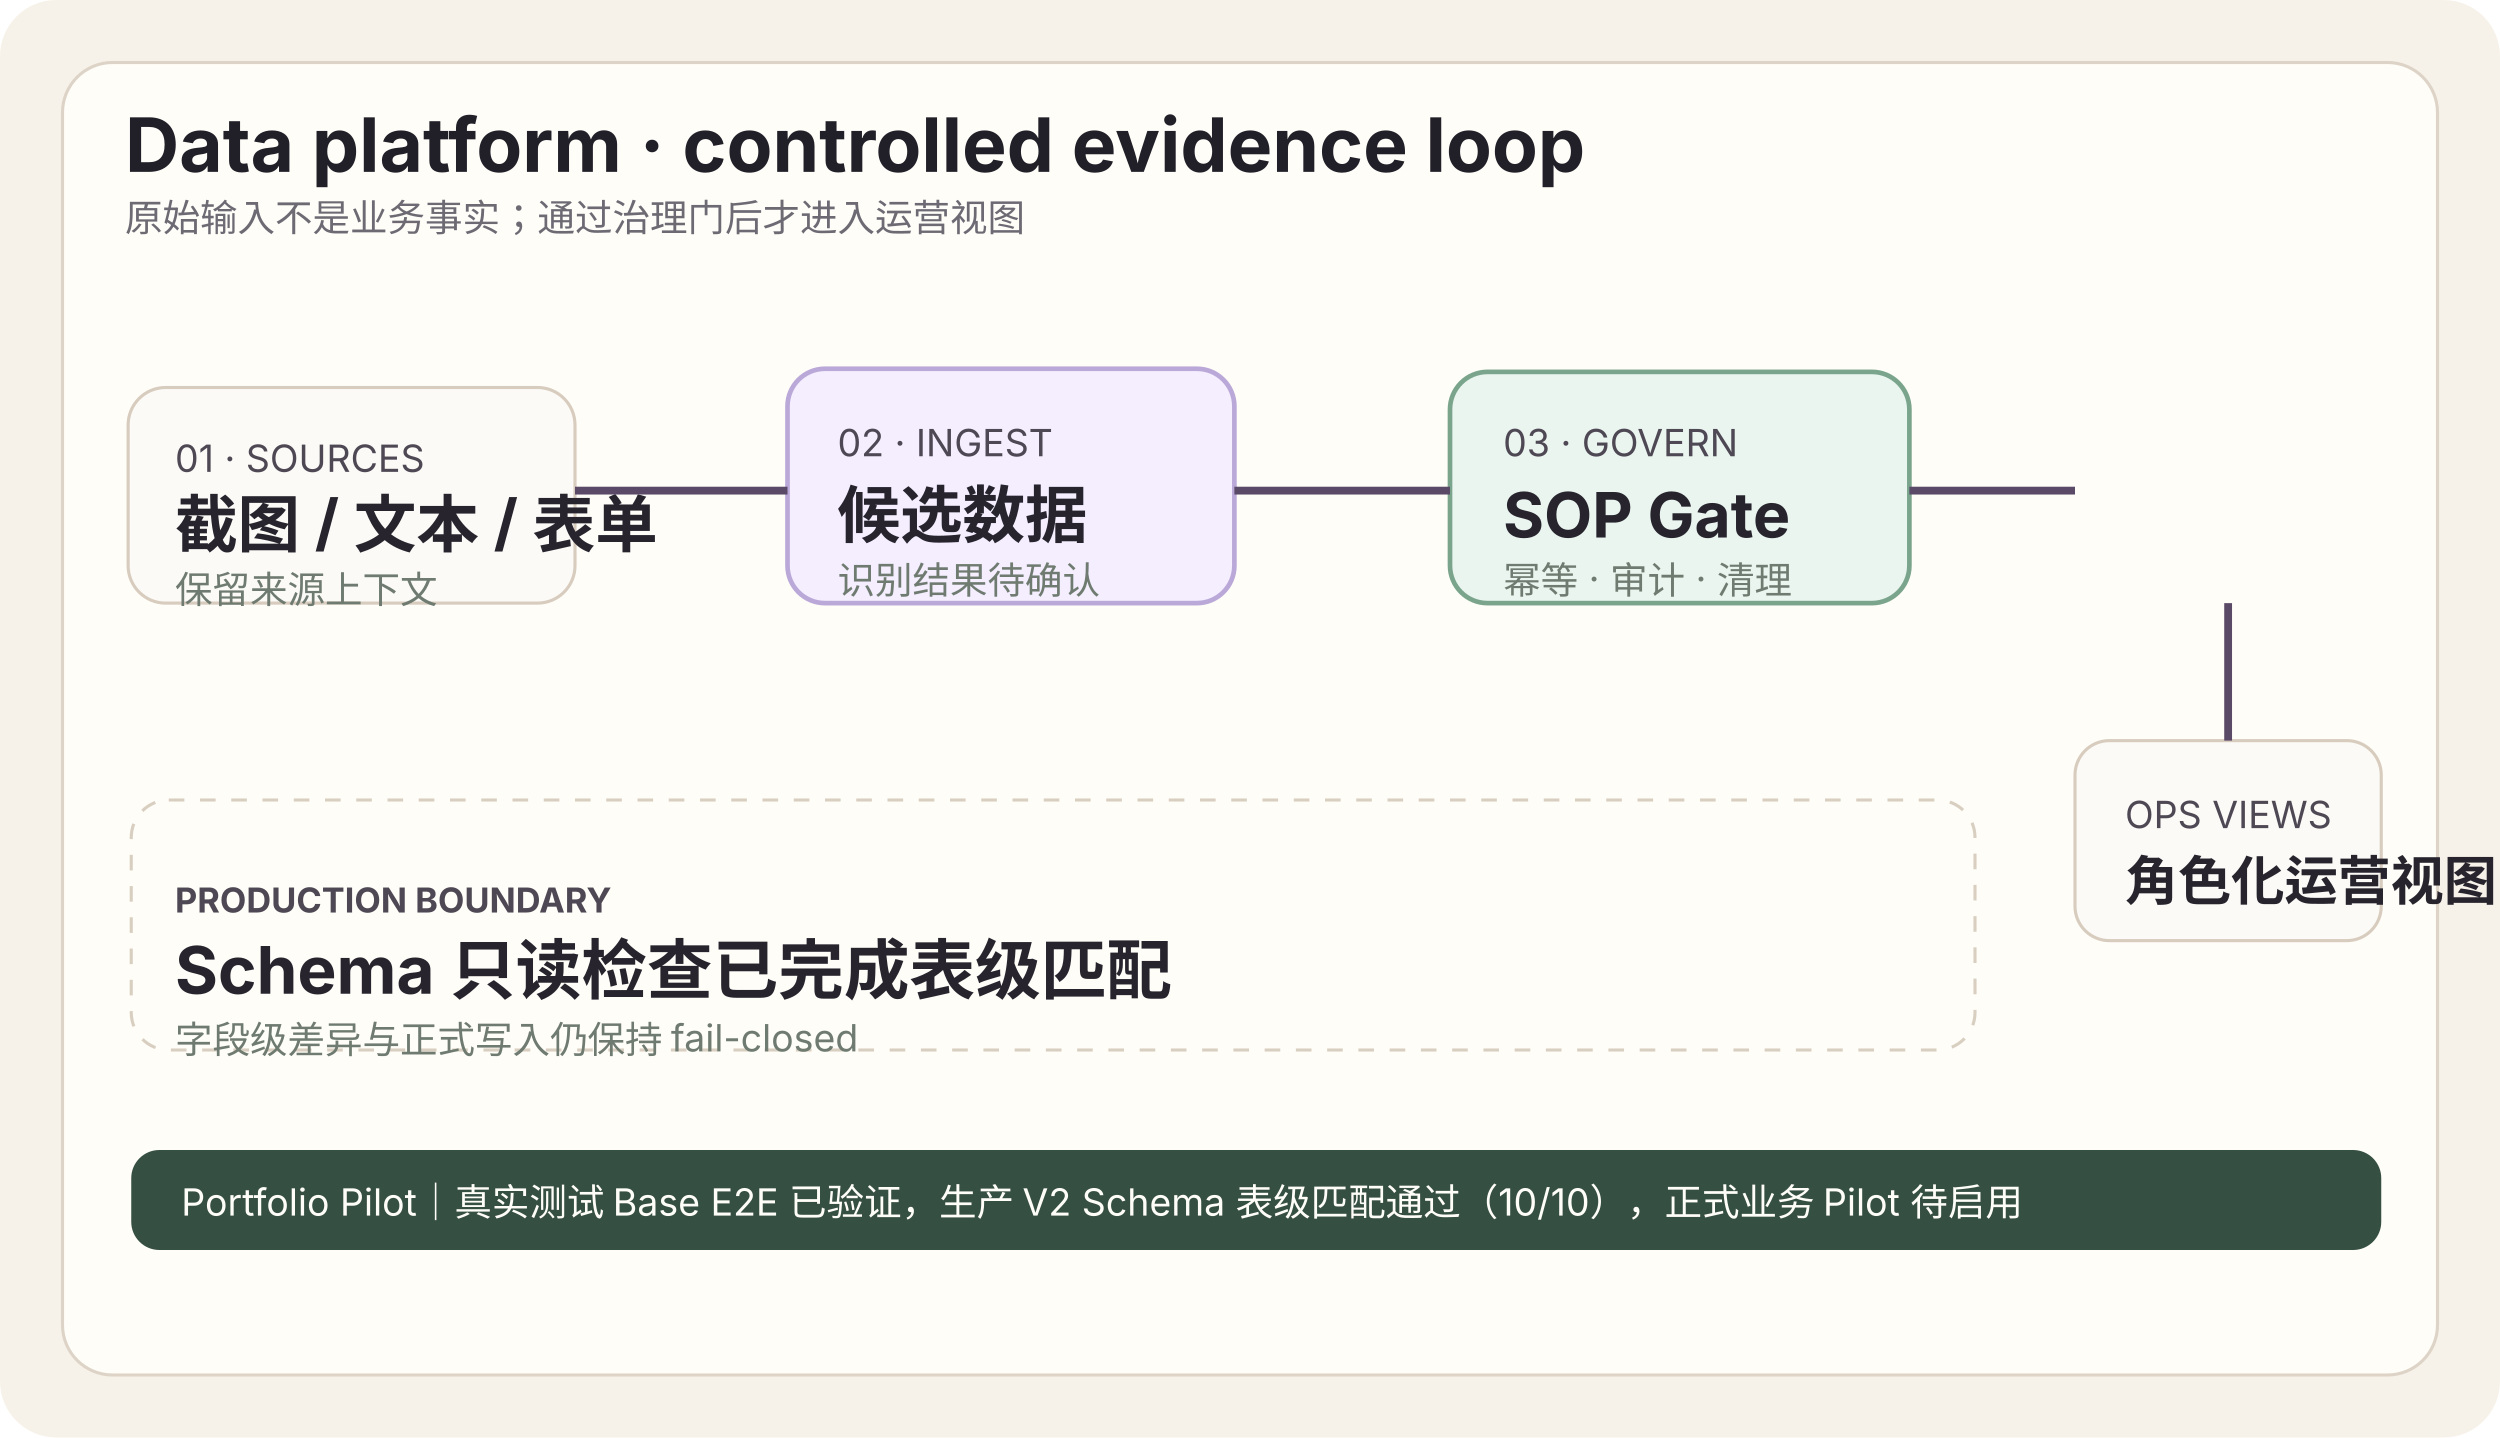
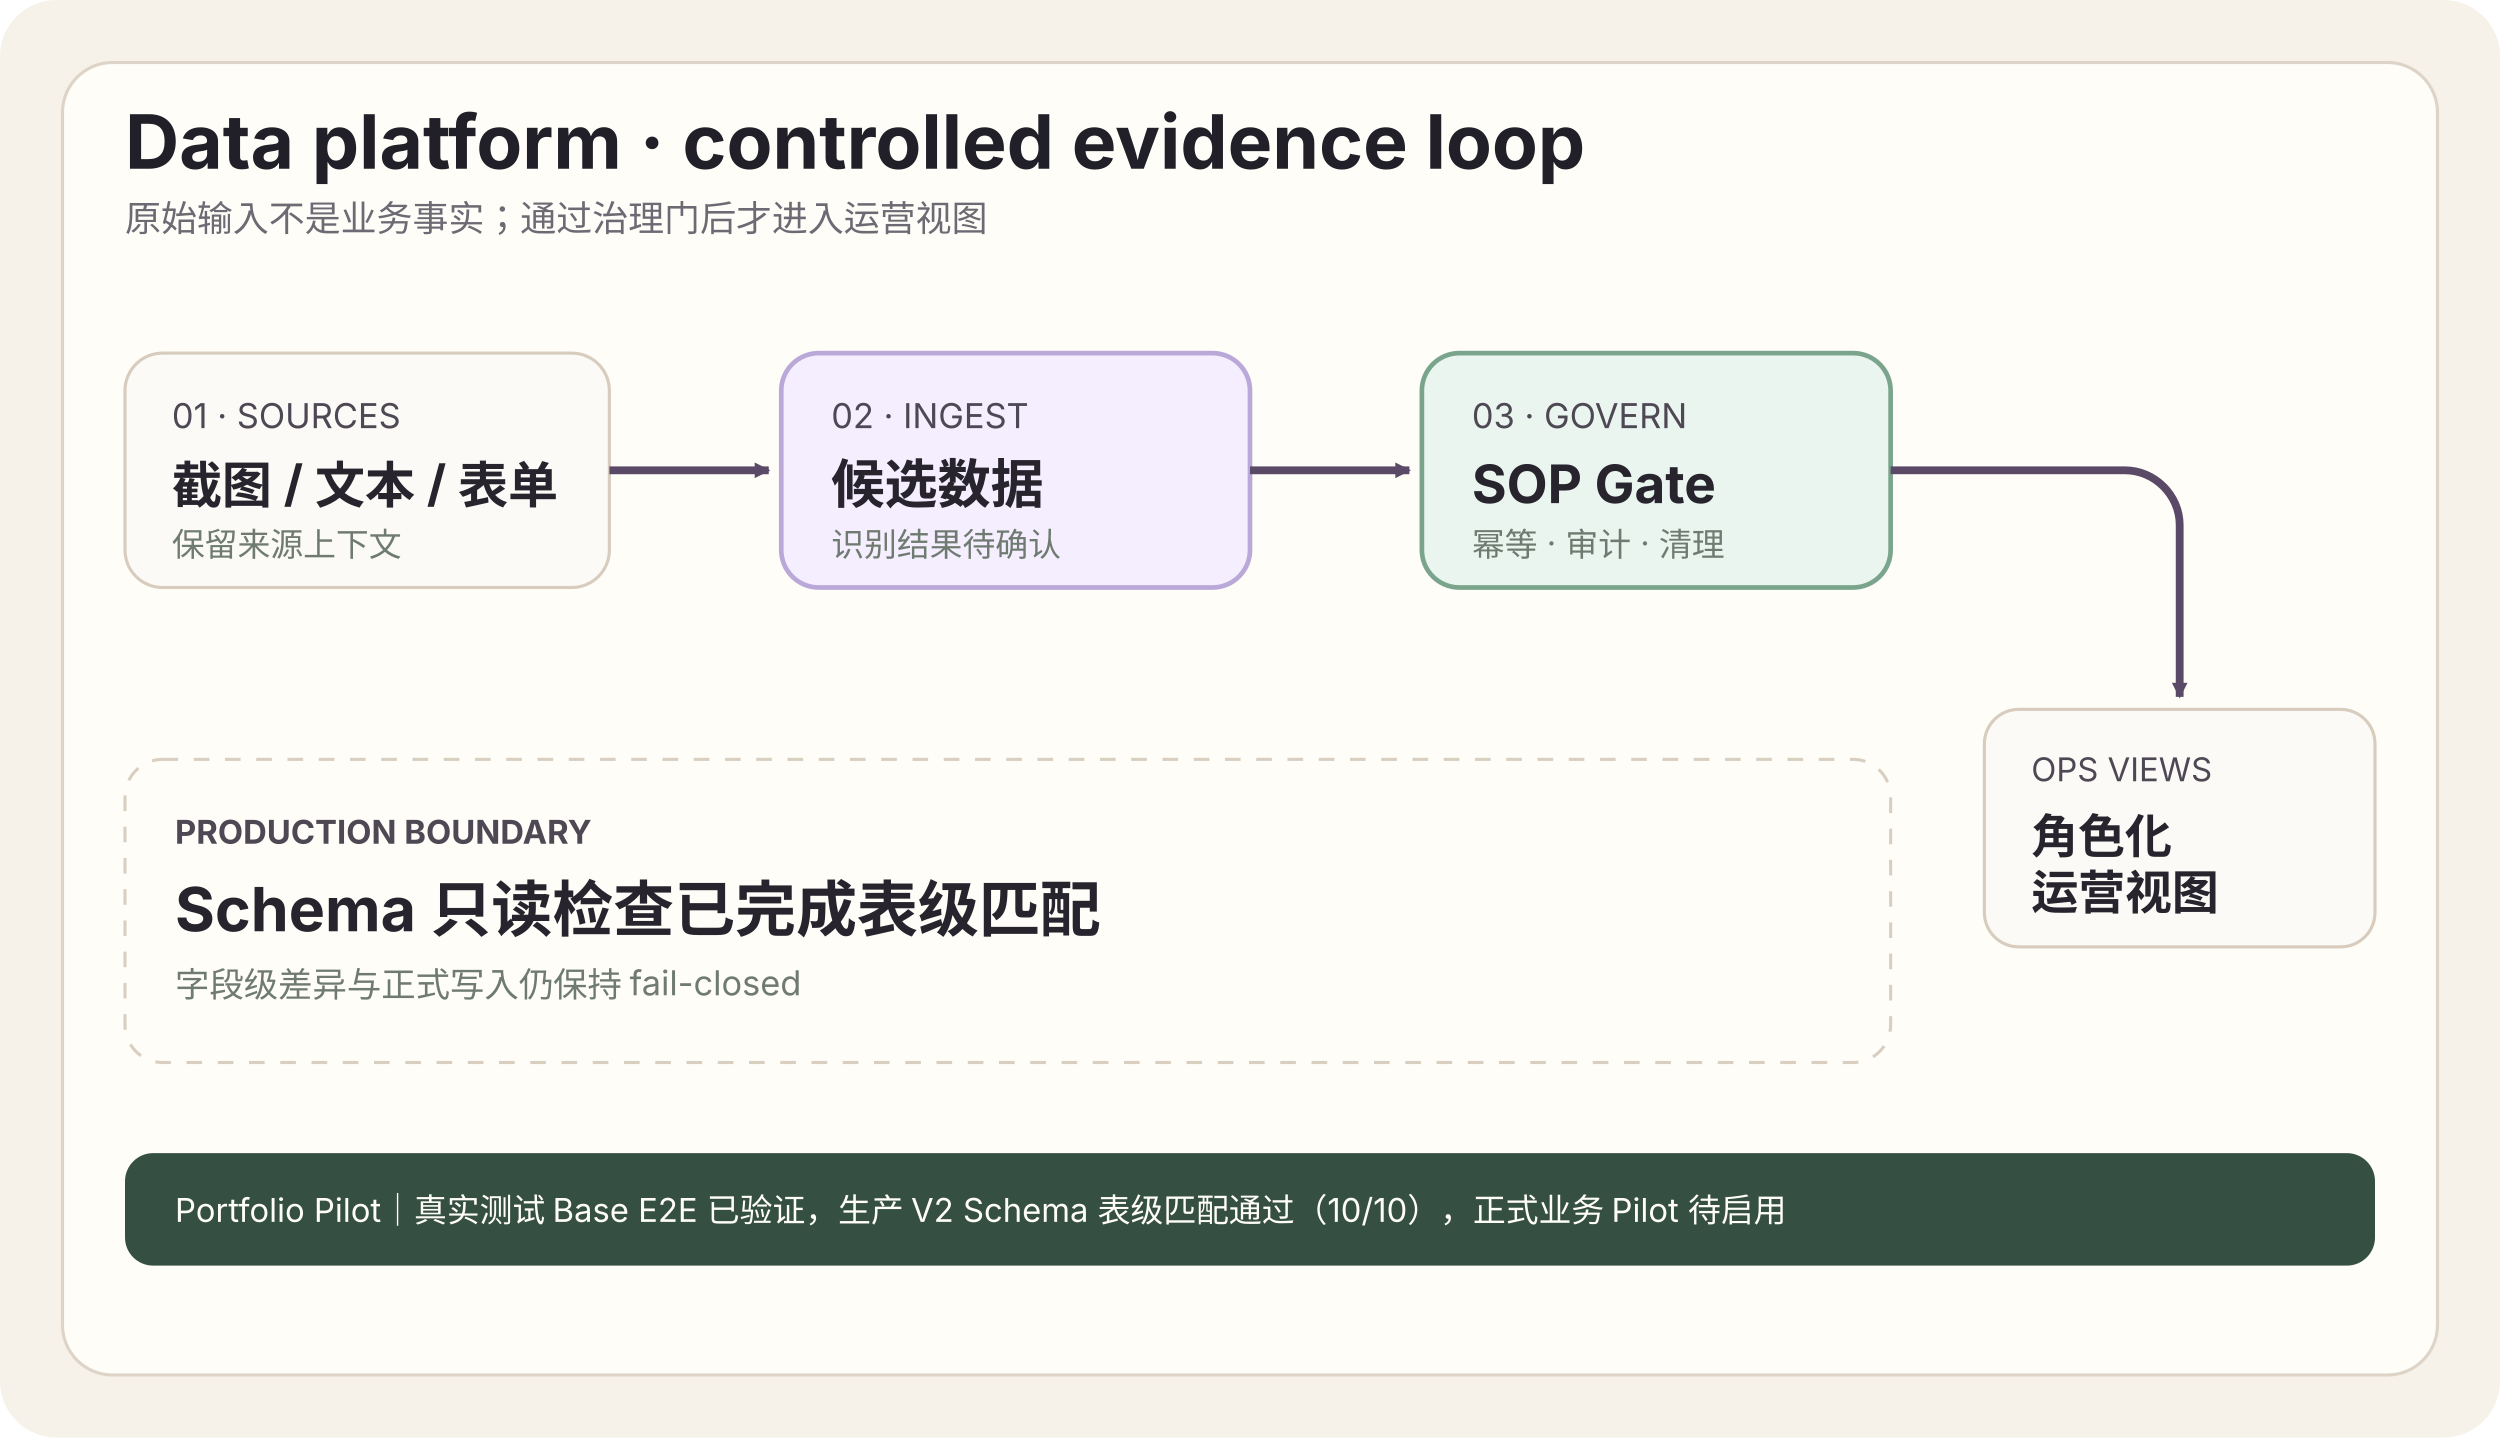
<svg xmlns="http://www.w3.org/2000/svg" width="1600" height="920" viewBox="0 0 1600 920" fill="none">
+   <defs>
+     <marker id="arrow" markerWidth="10" markerHeight="10" refX="9" refY="5" orient="auto" markerUnits="userSpaceOnUse">
+       <path d="M0 0L10 5L0 10Z" fill="#5A4A67" />
+     </marker>
+   </defs>
  <rect width="1600" height="920" rx="36" fill="#F7F2E9" />
  <rect x="40" y="40" width="1520" height="840" rx="32" fill="#FFFDF8" stroke="#DDD4C7" stroke-width="2" />
-   <text x="80" y="110" fill="#211F28" font-size="48" font-weight="700" font-family="Inter, Arial">Data platform · controlled evidence loop</text>
-   <text x="80" y="148" fill="#6D6A74" font-size="24" font-family="Inter, Arial">原始输入不是业务事实；通过治理门后才进入运营视图</text>
-   <rect x="82" y="248" width="286" height="138" rx="24" fill="#FBFAF6" stroke="#D7CCBE" stroke-width="2" />
-   <rect x="504" y="236" width="286" height="150" rx="24" fill="#F4EEFF" stroke="#BAA8D8" stroke-width="3" />
-   <rect x="928" y="238" width="294" height="148" rx="24" fill="#EAF5EF" stroke="#7AA58C" stroke-width="3" />
-   <rect x="1328" y="474" width="196" height="128" rx="22" fill="#FBFAF6" stroke="#D7CCBE" stroke-width="2" />
-   <text x="112" y="302" fill="#4E4854" font-size="24" font-family="Inter, Arial">01 · SOURCES</text>
-   <text x="112" y="350" fill="#27242E" font-size="40" font-weight="700" font-family="Inter, Arial">截图 / 文本 / 表单</text>
-   <text x="112" y="386" fill="#6F7B70" font-size="24" font-family="Inter, Arial">保留来源上下文</text>
-   <text x="536" y="292" fill="#4E4854" font-size="24" font-family="Inter, Arial">02 · INGEST</text>
-   <text x="536" y="344" fill="#27242E" font-size="40" font-weight="700" font-family="Inter, Arial">候选数据</text>
-   <text x="536" y="380" fill="#6F7B70" font-size="24" font-family="Inter, Arial">识别结果待确认</text>
-   <text x="962" y="292" fill="#4E4854" font-size="24" font-family="Inter, Arial">03 · GOVERN</text>
-   <text x="962" y="344" fill="#27242E" font-size="40" font-weight="700" font-family="Inter, Arial">SOP Gate</text>
-   <text x="962" y="380" fill="#6F7B70" font-size="24" font-family="Inter, Arial">幂等 · 审计 · 清理</text>
-   <text x="1360" y="530" fill="#4E4854" font-size="24" font-family="Inter, Arial">OPS VIEWS</text>
-   <text x="1360" y="576" fill="#27242E" font-size="34" font-weight="700" font-family="Inter, Arial">角色化运营视图</text>
-   <path d="M368 314H504" stroke="#5A4A67" stroke-width="5" />
-   <path d="M790 314H928" stroke="#5A4A67" stroke-width="5" />
-   <path d="M1222 314H1328" stroke="#5A4A67" stroke-width="5" />
-   <path d="M1426 386V474" stroke="#5A4A67" stroke-width="5" />
-   <rect x="84" y="512" width="1180" height="160" rx="24" fill="#FFFDF8" stroke="#D8CFC1" stroke-width="2" stroke-dasharray="10 10" />
-   <text x="112" y="584" fill="#4E4854" font-size="22" font-family="Inter, Arial" font-weight="700">PRODUCTION BOUNDARY</text>
-   <text x="112" y="636" fill="#27242E" font-size="42" font-weight="700" font-family="Inter, Arial">Schema 只读检查已完成表级匹配</text>
-   <text x="112" y="674" fill="#6F7B70" font-size="24" font-family="Inter, Arial">字段级差异与正式写入仍保持 fail-closed</text>
-   <rect x="84" y="736" width="1440" height="64" rx="18" fill="#364F43" />
-   <text x="116" y="778" fill="#FFFDF8" font-size="24" font-family="Inter, Arial">Portfolio Pilot｜真实测试 Base E2E 已验证，生产 V2 Schema 表级匹配通过（10/10），正式业务 Pilot 待启用</text>
+   <text x="80" y="108" fill="#211F28" font-size="48" font-weight="700" font-family="Inter, 'Noto Sans SC', 'Microsoft YaHei', Arial, sans-serif">Data platform · controlled evidence loop</text>
+   <text x="80" y="148" fill="#6D6A74" font-size="23" font-family="Inter, 'Noto Sans SC', 'Microsoft YaHei', Arial, sans-serif">原始输入不是业务事实；通过治理门后才进入运营视图</text>
+   <rect x="80" y="226" width="310" height="150" rx="24" fill="#FBFAF6" stroke="#D7CCBE" stroke-width="2" />
+   <text x="110" y="274" fill="#4E4854" font-size="22" font-family="Inter, 'Noto Sans SC', 'Microsoft YaHei', Arial, sans-serif">01 · SOURCES</text>
+   <text x="110" y="322" fill="#27242E" font-size="32" font-weight="700" font-family="Inter, 'Noto Sans SC', 'Microsoft YaHei', Arial, sans-serif">截图 / 文本 / 表单</text>
+   <text x="110" y="356" fill="#6F7B70" font-size="21" font-family="Inter, 'Noto Sans SC', 'Microsoft YaHei', Arial, sans-serif">保留来源上下文</text>
+   <rect x="500" y="226" width="300" height="150" rx="24" fill="#F4EEFF" stroke="#BAA8D8" stroke-width="3" />
+   <text x="532" y="274" fill="#4E4854" font-size="22" font-family="Inter, 'Noto Sans SC', 'Microsoft YaHei', Arial, sans-serif">02 · INGEST</text>
+   <text x="532" y="322" fill="#27242E" font-size="34" font-weight="700" font-family="Inter, 'Noto Sans SC', 'Microsoft YaHei', Arial, sans-serif">候选数据</text>
+   <text x="532" y="356" fill="#6F7B70" font-size="21" font-family="Inter, 'Noto Sans SC', 'Microsoft YaHei', Arial, sans-serif">识别结果待确认</text>
+   <rect x="910" y="226" width="300" height="150" rx="24" fill="#EAF5EF" stroke="#7AA58C" stroke-width="3" />
+   <text x="942" y="274" fill="#4E4854" font-size="22" font-family="Inter, 'Noto Sans SC', 'Microsoft YaHei', Arial, sans-serif">03 · GOVERN</text>
+   <text x="942" y="322" fill="#27242E" font-size="34" font-weight="700" font-family="Inter, 'Noto Sans SC', 'Microsoft YaHei', Arial, sans-serif">SOP Gate</text>
+   <text x="942" y="356" fill="#6F7B70" font-size="21" font-family="Inter, 'Noto Sans SC', 'Microsoft YaHei', Arial, sans-serif">幂等 · 审计 · 清理</text>
+   <path d="M390 301H492" stroke="#5A4A67" stroke-width="5" marker-end="url(#arrow)" />
+   <path d="M800 301H902" stroke="#5A4A67" stroke-width="5" marker-end="url(#arrow)" />
+   <rect x="1270" y="454" width="250" height="152" rx="22" fill="#FBFAF6" stroke="#D7CCBE" stroke-width="2" />
+   <text x="1300" y="500" fill="#4E4854" font-size="21" font-family="Inter, 'Noto Sans SC', 'Microsoft YaHei', Arial, sans-serif">OPS VIEWS</text>
+   <text x="1300" y="546" fill="#27242E" font-size="30" font-weight="700" font-family="Inter, 'Noto Sans SC', 'Microsoft YaHei', Arial, sans-serif">角色化</text>
+   <text x="1300" y="582" fill="#27242E" font-size="30" font-weight="700" font-family="Inter, 'Noto Sans SC', 'Microsoft YaHei', Arial, sans-serif">运营视图</text>
+   <path d="M1210 301H1360C1379 301 1395 317 1395 336V446" stroke="#5A4A67" stroke-width="5" fill="none" marker-end="url(#arrow)" />
+   <rect x="80" y="486" width="1130" height="194" rx="24" fill="#FFFDF8" stroke="#D8CFC1" stroke-width="2" stroke-dasharray="10 10" />
+   <text x="112" y="540" fill="#4E4854" font-size="21" font-family="Inter, 'Noto Sans SC', 'Microsoft YaHei', Arial, sans-serif" font-weight="700">PRODUCTION BOUNDARY</text>
+   <text x="112" y="596" fill="#27242E" font-size="39" font-weight="700" font-family="Inter, 'Noto Sans SC', 'Microsoft YaHei', Arial, sans-serif">Schema 只读检查已完成表级匹配</text>
+   <text x="112" y="638" fill="#6F7B70" font-size="22" font-family="Inter, 'Noto Sans SC', 'Microsoft YaHei', Arial, sans-serif">字段级差异与正式写入仍保持 fail-closed</text>
+   <rect x="80" y="738" width="1440" height="72" rx="18" fill="#364F43" />
+   <text x="112" y="782" fill="#FFFDF8" font-size="21" font-family="Inter, 'Noto Sans SC', 'Microsoft YaHei', Arial, sans-serif">Portfolio Pilot｜真实测试 Base E2E 已验证，生产 V2 Schema 表级匹配通过（10/10），正式业务 Pilot 待启用</text>
</svg>
